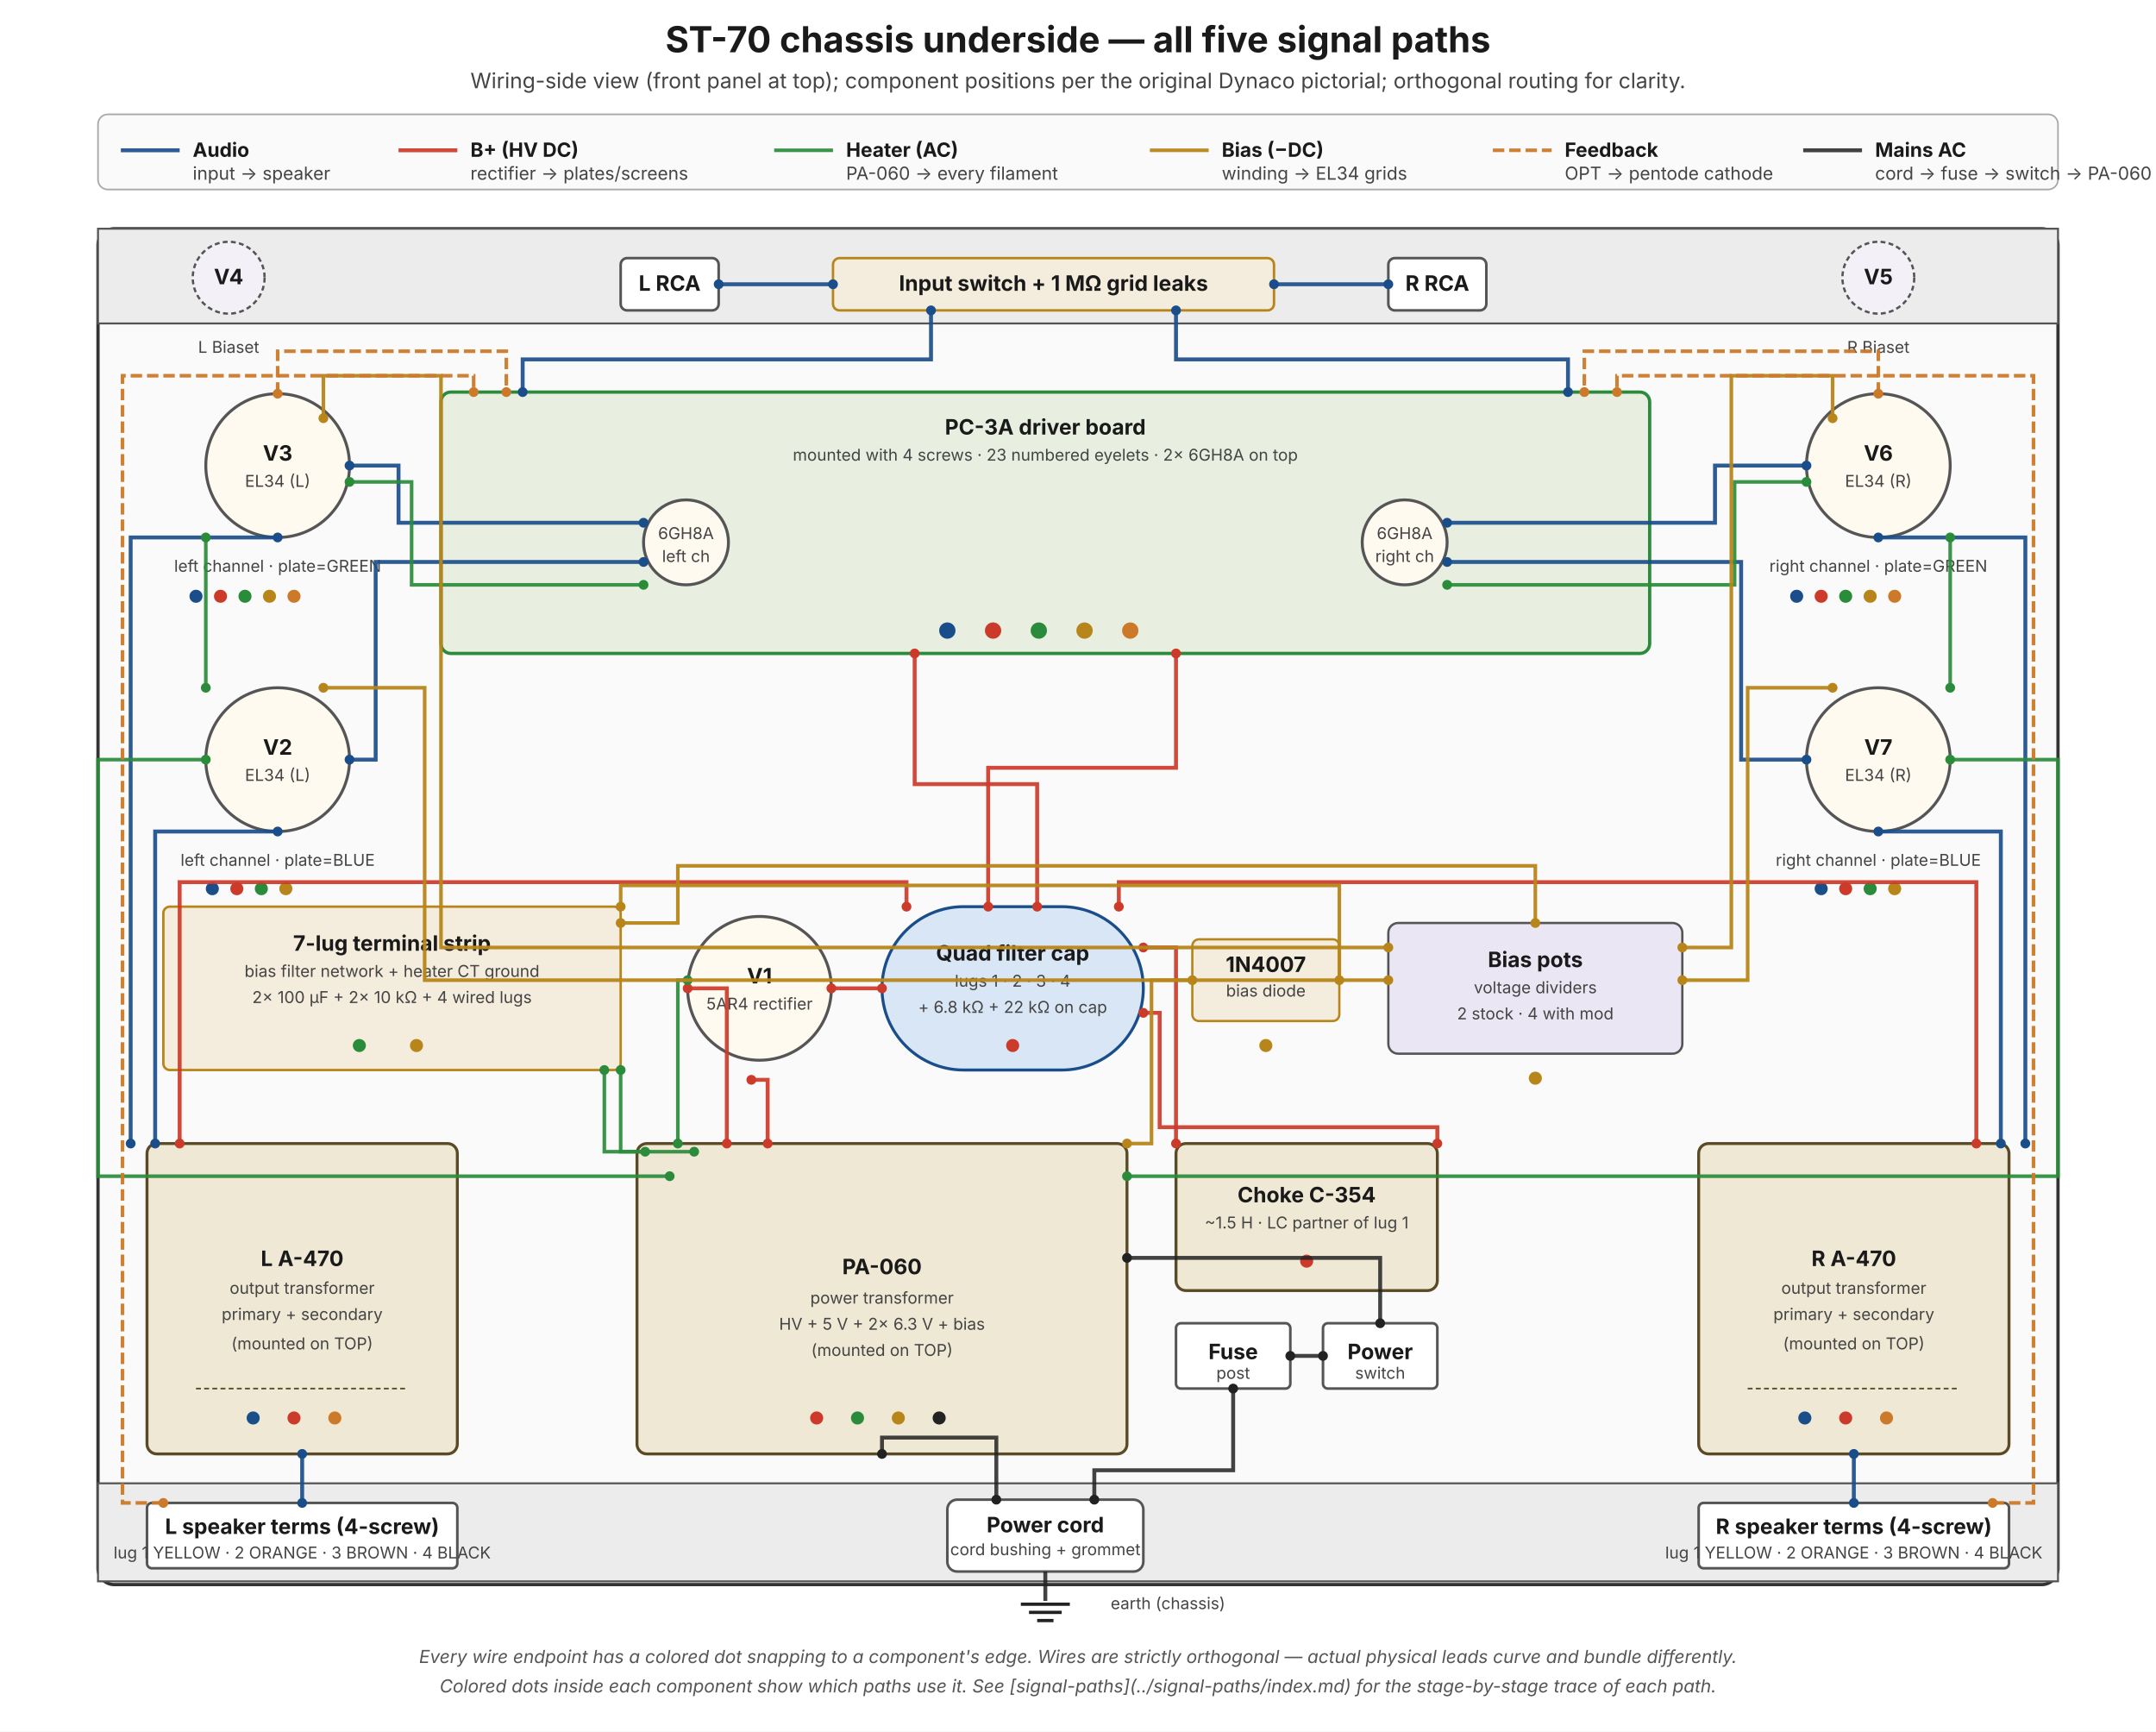
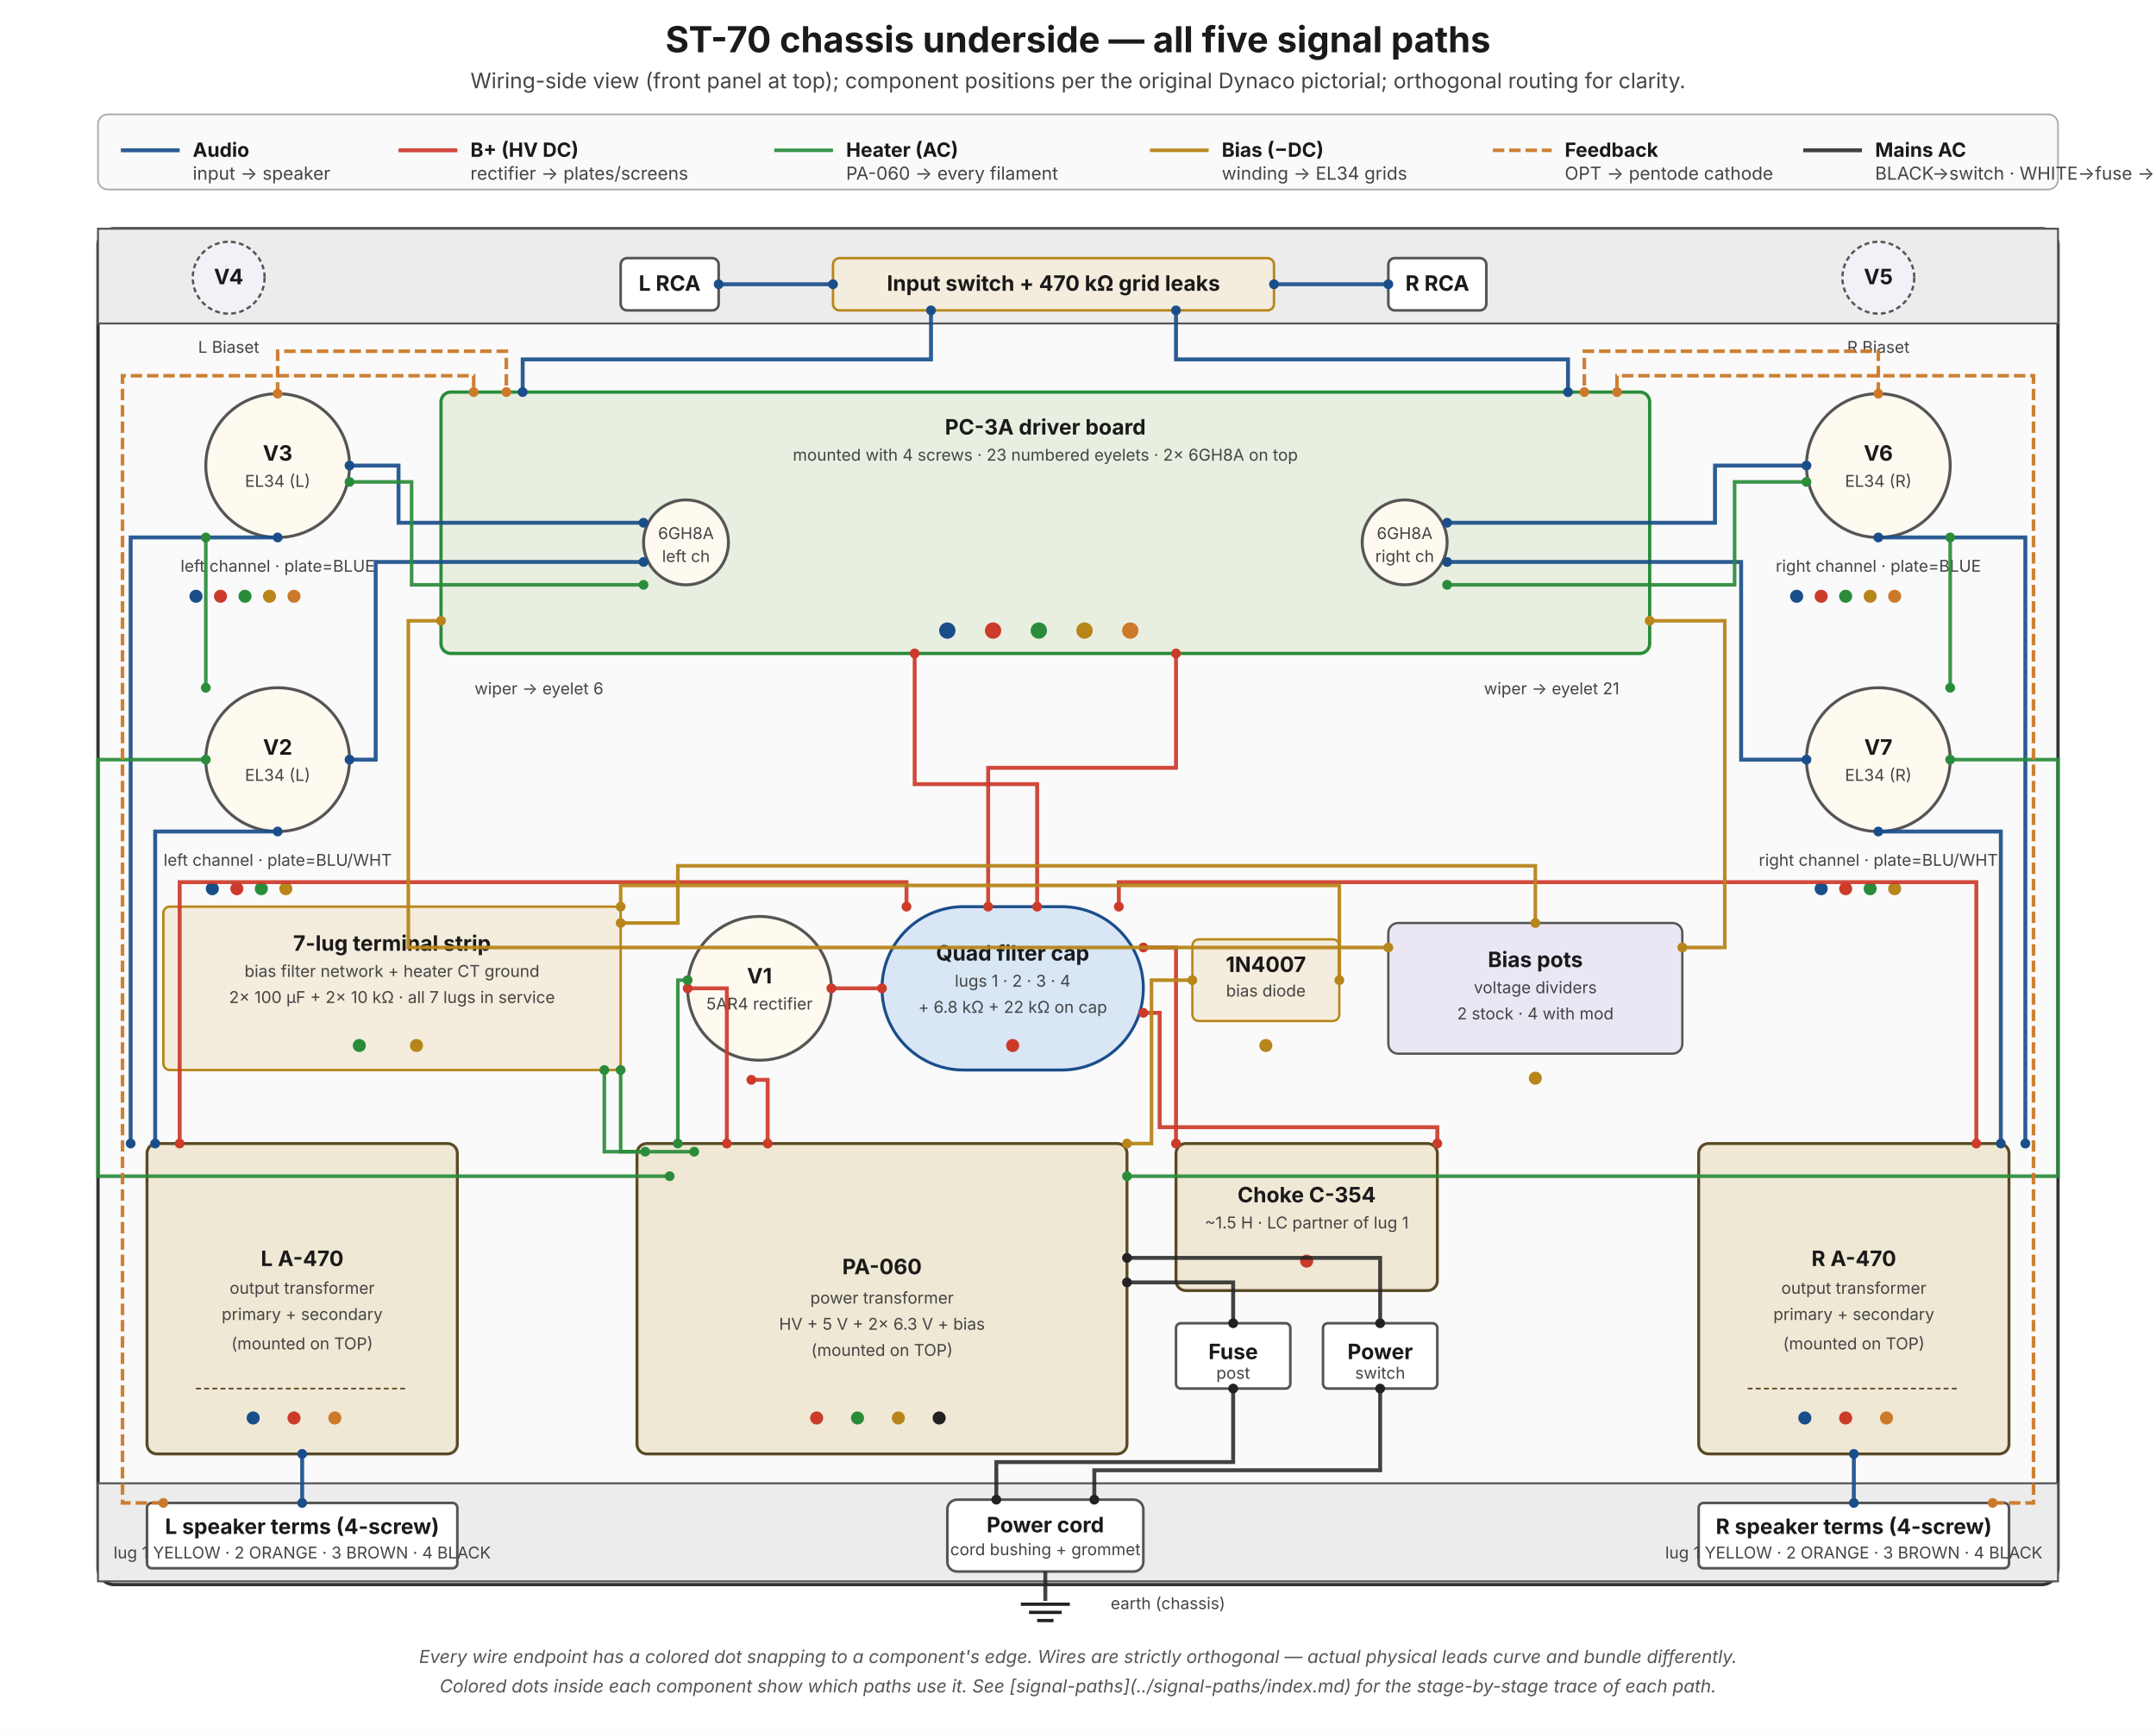
<svg xmlns="http://www.w3.org/2000/svg" viewBox="0 0 1320 1060" role="img" aria-labelledby="chassis-title chassis-desc" font-family="Inter, system-ui, sans-serif">
  <style>
    .lead-group { cursor: help; }
    .lead-group:hover .stage-box { stroke-width: 2.8; }
    .lead-group:hover .tube { stroke-width: 2.8; }

    .header  { font-size: 22px; font-weight: 700; fill: #1a1a1a; }
    .subhead { font-size: 13px; fill: #444; }
    .footer  { font-size: 11px; font-style: italic; fill: #555; }

    .legend-label { font-size: 12px; font-weight: 700; fill: #1a1a1a; }
    .legend-sub   { font-size: 11px; fill: #444; }
    .comp-name    { font-size: 13px; font-weight: 700; fill: #1a1a1a; }
    .comp-sub     { font-size: 10px; fill: #444; }
    .panel-label  { font-size: 11px; font-weight: 700; fill: #666; letter-spacing: 0.05em; }
    .pin-label    { font-size: 9px; fill: #666; }

    .chassis-bg   { fill: #fafafa; stroke: #333; stroke-width: 2; }
    .panel-bg     { fill: #ececec; stroke: #555; stroke-width: 1.2; }
    .component    { fill: #ffffff; stroke: #555; stroke-width: 1.6; }
    .tube         { fill: #fffaf0; stroke: #555; stroke-width: 1.8; }
    .biaset       { fill: #f4f0f8; stroke: #555; stroke-width: 1.4; stroke-dasharray: 3,2; }
    .xfmr         { fill: #efe8d4; stroke: #5a4a25; stroke-width: 1.8; }
    .opt          { fill: #efe8d4; stroke: #5a4a25; stroke-width: 1.8; }
    .pcb          { fill: #e8efe0; stroke: #2a8c3a; stroke-width: 2; }
    .cap-can      { fill: #d8e6f6; stroke: #1a4e8a; stroke-width: 1.8; }
    .strip        { fill: #f4ecdc; stroke: #b8851a; stroke-width: 1.5; }
    .pot          { fill: #ebe6f4; stroke: #555; stroke-width: 1.4; }
    .small-strip  { fill: #f4ecdc; stroke: #b8851a; stroke-width: 1.4; }

    /* Path strokes — orthogonal, color-coded */
    .audio-wire   { stroke: #1a4e8a; stroke-width: 2.4; fill: none; stroke-linejoin: miter; opacity: 0.92; }
    .bplus-wire   { stroke: #cc3a2a; stroke-width: 2.4; fill: none; stroke-linejoin: miter; opacity: 0.92; }
    .heater-wire  { stroke: #2a8c3a; stroke-width: 2.2; fill: none; stroke-linejoin: miter; opacity: 0.92; }
    .bias-wire    { stroke: #b8851a; stroke-width: 2.2; fill: none; stroke-linejoin: miter; opacity: 0.95; }
    .fb-wire      { stroke: #cc7a2a; stroke-width: 2.2; fill: none; stroke-linejoin: miter; stroke-dasharray: 7,3; opacity: 0.95; }
    .mains-wire   { stroke: #222; stroke-width: 2.4; fill: none; stroke-linejoin: miter; opacity: 0.85; }

    /* Wire terminator dots — placed at start/end of each wire so the connection point is obvious */
    .term-audio  { fill: #1a4e8a; }
    .term-bplus  { fill: #cc3a2a; }
    .term-heater { fill: #2a8c3a; }
    .term-bias   { fill: #b8851a; }
    .term-fb     { fill: #cc7a2a; }
    .term-mains  { fill: #222; }

    .audio-fill   { fill: #1a4e8a; }
    .bplus-fill   { fill: #cc3a2a; }
    .heater-fill  { fill: #2a8c3a; }
    .bias-fill    { fill: #b8851a; }
    .fb-fill      { fill: #cc7a2a; }
  </style>
  <rect width="1320" height="1060" fill="#ffffff" />
  <text class="header" x="660" y="32" text-anchor="middle">ST-70 chassis underside — all five signal paths</text>
  <text class="subhead" x="660" y="54" text-anchor="middle">Wiring-side view (front panel at top); component positions per the original Dynaco pictorial; orthogonal routing for clarity.</text>
  <g transform="translate(60, 70)">
    <rect x="0" y="0" width="1200" height="46" rx="6" fill="#fafafa" stroke="#aaa" stroke-width="1" />
    <line x1="14" y1="22" x2="50" y2="22" class="audio-wire" />
    <text class="legend-label" x="58" y="26" fill="#1a4e8a">Audio</text>
    <text class="legend-sub" x="58" y="40">input → speaker</text>
    <line x1="184" y1="22" x2="220" y2="22" class="bplus-wire" />
    <text class="legend-label" x="228" y="26" fill="#cc3a2a">B+ (HV DC)</text>
    <text class="legend-sub" x="228" y="40">rectifier → plates/screens</text>
    <line x1="414" y1="22" x2="450" y2="22" class="heater-wire" />
    <text class="legend-label" x="458" y="26" fill="#2a8c3a">Heater (AC)</text>
    <text class="legend-sub" x="458" y="40">PA-060 → every filament</text>
    <line x1="644" y1="22" x2="680" y2="22" class="bias-wire" />
    <text class="legend-label" x="688" y="26" fill="#b8851a">Bias (−DC)</text>
    <text class="legend-sub" x="688" y="40">winding → EL34 grids</text>
    <line x1="854" y1="22" x2="890" y2="22" class="fb-wire" />
    <text class="legend-label" x="898" y="26" fill="#cc7a2a">Feedback</text>
    <text class="legend-sub" x="898" y="40">OPT → pentode cathode</text>
    <line x1="1044" y1="22" x2="1080" y2="22" class="mains-wire" />
    <text class="legend-label" x="1088" y="26" fill="#222">Mains AC</text>
-     <text class="legend-sub" x="1088" y="40">cord → fuse → switch → PA-060</text>
+     <text class="legend-sub" x="1088" y="40">BLACK→switch · WHITE→fuse → PA-060</text>
  </g>
  <rect class="chassis-bg" x="60" y="140" width="1200" height="830" rx="10" />
  <rect class="panel-bg" x="60" y="140" width="1200" height="58" />
  <text class="panel-label" x="660" y="174" text-anchor="middle">FRONT PANEL</text>
  <g class="lead-group" data-tooltip="V4 — LEFT BIASET SOCKET.  Octal socket on the front panel; no tube. Meter-probe point for the left channel bias. V3 cathode-sense voltage arrives here via step 33. Target reading: 1.56 V.">
    <circle class="stage-box biaset" cx="140" cy="170" r="22" />
    <text class="comp-name" x="140" y="174" text-anchor="middle">V4</text>
  </g>
  <text class="comp-sub" x="140" y="216" text-anchor="middle">L Biaset</text>
  <g class="lead-group" data-tooltip="LEFT RCA INPUT JACK — audio signal input for the left channel. Center pin = signal; shell = ground.">
    <rect class="stage-box component" x="380" y="158" width="60" height="32" rx="4" />
    <text class="comp-name" x="410" y="178" text-anchor="middle">L RCA</text>
  </g>
-   <g class="lead-group" data-tooltip="INPUT AREA — multi-position level switch + 1 MΩ grid leak resistors (one per channel) on a small terminal strip.  The switch selects between line and other input modes; the grid leak gives each input a high-impedance DC reference to ground.">
+   <g class="lead-group" data-tooltip="INPUT AREA — multi-position level switch + 470 kΩ grid leak resistors (one per channel) on a small terminal strip.  The switch selects between line and other input modes; the grid leak gives each input a high-impedance DC reference to ground.">
    <rect class="stage-box strip" x="510" y="158" width="270" height="32" rx="4" />
-     <text class="comp-name" x="645" y="178" text-anchor="middle">Input switch + 1 MΩ grid leaks</text>
+     <text class="comp-name" x="645" y="178" text-anchor="middle">Input switch + 470 kΩ grid leaks</text>
  </g>
  <g class="lead-group" data-tooltip="RIGHT RCA INPUT JACK — audio signal input for the right channel.">
    <rect class="stage-box component" x="850" y="158" width="60" height="32" rx="4" />
    <text class="comp-name" x="880" y="178" text-anchor="middle">R RCA</text>
  </g>
  <g class="lead-group" data-tooltip="V5 — RIGHT BIASET SOCKET. Same as V4 but for the right channel. V6 cathode-sense arrives here via step 36.">
    <circle class="stage-box biaset" cx="1150" cy="170" r="22" />
    <text class="comp-name" x="1150" y="174" text-anchor="middle">V5</text>
  </g>
  <text class="comp-sub" x="1150" y="216" text-anchor="middle">R Biaset</text>
-   <g class="lead-group" data-tooltip="V3 — LEFT EL34 (upper).  • Pin 3: plate → A-470 GREEN lead • Pin 4: screen → A-470 GRN/WHT (UL tap, sampled for HF feedback) • Pin 5: grid (from PC-3A eyelet 2) • Pin 8: cathode → 15.6 Ω sense resistor → V4 Biaset • Pins 2, 7: heater (daisied with V2)  Paths through V3: Audio, B+, Heater, Bias, Feedback (UL tap)">
+   <g class="lead-group" data-tooltip="V3 — LEFT EL34 (upper).  • Pin 3: plate → A-470 BLUE lead • Pin 4: screen → A-470 GREEN (UL tap, sampled for HF feedback) • Pin 5: grid (from PC-3A eyelet 2) • Pin 8: cathode → 15.6 Ω sense resistor → V4 Biaset • Pins 2, 7: heater (daisied with V2)  Paths through V3: Audio, B+, Heater, Bias, Feedback (UL tap)">
    <circle class="stage-box tube" cx="170" cy="285" r="44" />
    <text class="comp-name" x="170" y="282" text-anchor="middle">V3</text>
    <text class="comp-sub" x="170" y="298" text-anchor="middle">EL34 (L)</text>
  </g>
-   <text class="comp-sub" x="170" y="350" text-anchor="middle">left channel · plate=GREEN</text>
+   <text class="comp-sub" x="170" y="350" text-anchor="middle">left channel · plate=BLUE</text>
  <g>
    <circle class="audio-fill" cx="120" cy="365" r="4" />
    <circle class="bplus-fill" cx="135" cy="365" r="4" />
    <circle class="heater-fill" cx="150" cy="365" r="4" />
    <circle class="bias-fill" cx="165" cy="365" r="4" />
    <circle class="fb-fill" cx="180" cy="365" r="4" />
  </g>
-   <g class="lead-group" data-tooltip="V2 — LEFT EL34 (lower).  • Pin 3: plate → A-470 BLUE lead • Pin 4: screen → A-470 BLU/WHT (UL tap) • Pin 5: grid (from PC-3A eyelet 1) • Pin 8: cathode (daisied with V3, then to V4 Biaset) • Pins 2, 7: heater (green pair from PA-060)  Paths through V2: Audio, B+, Heater, Bias">
+   <g class="lead-group" data-tooltip="V2 — LEFT EL34 (lower).  • Pin 3: plate → A-470 BLU/WHT lead • Pin 4: screen → A-470 GRN/WHT (UL tap) • Pin 5: grid (from PC-3A eyelet 1) • Pin 8: cathode (daisied with V3, then to V4 Biaset) • Pins 2, 7: heater (green pair from PA-060)  Paths through V2: Audio, B+, Heater, Bias">
    <circle class="stage-box tube" cx="170" cy="465" r="44" />
    <text class="comp-name" x="170" y="462" text-anchor="middle">V2</text>
    <text class="comp-sub" x="170" y="478" text-anchor="middle">EL34 (L)</text>
  </g>
-   <text class="comp-sub" x="170" y="530" text-anchor="middle">left channel · plate=BLUE</text>
+   <text class="comp-sub" x="170" y="530" text-anchor="middle">left channel · plate=BLU/WHT</text>
  <g>
    <circle class="audio-fill" cx="130" cy="544" r="4" />
    <circle class="bplus-fill" cx="145" cy="544" r="4" />
    <circle class="heater-fill" cx="160" cy="544" r="4" />
    <circle class="bias-fill" cx="175" cy="544" r="4" />
  </g>
-   <g class="lead-group" data-tooltip="V6 — RIGHT EL34 (upper).  • Pin 3: plate → A-470 GREEN lead • Pin 4: screen → A-470 GRN/WHT (UL tap, sampled for HF feedback) • Pin 5: grid (from PC-3A eyelet 23) • Pin 8: cathode → V5 Biaset (via step 36) • Pins 2, 7: heater (daisied with V7)  Paths: Audio, B+, Heater, Bias, Feedback (UL tap)">
+   <g class="lead-group" data-tooltip="V6 — RIGHT EL34 (upper).  • Pin 3: plate → A-470 BLUE lead • Pin 4: screen → A-470 GREEN (UL tap, sampled for HF feedback) • Pin 5: grid (from PC-3A eyelet 23) • Pin 8: cathode → V5 Biaset (via step 36) • Pins 2, 7: heater (daisied with V7)  Paths: Audio, B+, Heater, Bias, Feedback (UL tap)">
    <circle class="stage-box tube" cx="1150" cy="285" r="44" />
    <text class="comp-name" x="1150" y="282" text-anchor="middle">V6</text>
    <text class="comp-sub" x="1150" y="298" text-anchor="middle">EL34 (R)</text>
  </g>
-   <text class="comp-sub" x="1150" y="350" text-anchor="middle">right channel · plate=GREEN</text>
+   <text class="comp-sub" x="1150" y="350" text-anchor="middle">right channel · plate=BLUE</text>
  <g>
    <circle class="audio-fill" cx="1100" cy="365" r="4" />
    <circle class="bplus-fill" cx="1115" cy="365" r="4" />
    <circle class="heater-fill" cx="1130" cy="365" r="4" />
    <circle class="bias-fill" cx="1145" cy="365" r="4" />
    <circle class="fb-fill" cx="1160" cy="365" r="4" />
  </g>
-   <g class="lead-group" data-tooltip="V7 — RIGHT EL34 (lower).  • Pin 3: plate → A-470 BLUE lead • Pin 5: grid (from PC-3A eyelet 22) • Pins 2, 7: heater (brown pair from PA-060)  Paths: Audio, B+, Heater, Bias">
+   <g class="lead-group" data-tooltip="V7 — RIGHT EL34 (lower).  • Pin 3: plate → A-470 BLU/WHT lead • Pin 4: screen → A-470 GRN/WHT (UL tap) • Pin 5: grid (from PC-3A eyelet 22) • Pins 2, 7: heater (brown pair from PA-060)  Paths: Audio, B+, Heater, Bias">
    <circle class="stage-box tube" cx="1150" cy="465" r="44" />
    <text class="comp-name" x="1150" y="462" text-anchor="middle">V7</text>
    <text class="comp-sub" x="1150" y="478" text-anchor="middle">EL34 (R)</text>
  </g>
-   <text class="comp-sub" x="1150" y="530" text-anchor="middle">right channel · plate=BLUE</text>
+   <text class="comp-sub" x="1150" y="530" text-anchor="middle">right channel · plate=BLU/WHT</text>
  <g>
    <circle class="audio-fill" cx="1115" cy="544" r="4" />
    <circle class="bplus-fill" cx="1130" cy="544" r="4" />
    <circle class="heater-fill" cx="1145" cy="544" r="4" />
    <circle class="bias-fill" cx="1160" cy="544" r="4" />
  </g>
  <g class="lead-group" data-tooltip="PC-3A DRIVER BOARD — the only printed circuit in the amp.  Mounted with 4 screws to the chassis underside. Components face UP (so the 6GH8A driver tubes stand upward like the other tubes); solder pads and 23 numbered eyelets face DOWN toward the wiring side.  Per channel: pentode (gain ~50×) → coupling cap → triode (cathodyne phase splitter) → 2 outputs (180° apart) to the EL34 grids.  The PENTODE CATHODE on each channel is the FEEDBACK SUMMING NODE — both feedback wires (main loop from 16 Ω, HF comp from UL tap) terminate there.  Paths: Audio, B+ (in), Heater (in), Bias (out to pots), Feedback (returns)">
    <rect class="stage-box pcb" x="270" y="240" width="740" height="160" rx="6" />
    <text class="comp-name" x="640" y="266" text-anchor="middle">PC-3A driver board</text>
    <text class="comp-sub" x="640" y="282" text-anchor="middle">mounted with 4 screws · 23 numbered eyelets · 2× 6GH8A on top</text>
    <circle class="tube" cx="420" cy="332" r="26" />
    <text class="comp-sub" x="420" y="330" text-anchor="middle">6GH8A</text>
    <text class="comp-sub" x="420" y="344" text-anchor="middle">left ch</text>
    <circle class="tube" cx="860" cy="332" r="26" />
    <text class="comp-sub" x="860" y="330" text-anchor="middle">6GH8A</text>
    <text class="comp-sub" x="860" y="344" text-anchor="middle">right ch</text>
    <circle class="audio-fill" cx="580" cy="386" r="5" />
    <circle class="bplus-fill" cx="608" cy="386" r="5" />
    <circle class="heater-fill" cx="636" cy="386" r="5" />
    <circle class="bias-fill" cx="664" cy="386" r="5" />
    <circle class="fb-fill" cx="692" cy="386" r="5" />
  </g>
-   <g class="lead-group" data-tooltip="SEVEN-LUG TERMINAL STRIP — bias filter network + heater CT ground.  • Lug 4: first bias filter node (~−70 V) — 1N4007 anode lands here + 100 µF cap • Lug 3: second bias filter node (~−60 V) — clean bias rail to pots + 100 µF cap • Lug 2: divider return (10 kΩ to ground) • Lug 1 / lug 6: ground (heater CTs ground here too)  Paths: Heater (CT ground), Bias.">
+   <g class="lead-group" data-tooltip="SEVEN-LUG TERMINAL STRIP — bias filter network + heater CT ground.  • Lug 4: raw bias node (−65 V) — 1N4007 anode lands here + 100 µF cap • Lug 3: filtered bias rail to pots + 100 µF cap • Lug 2: divider return (10 kΩ to ground) • Lug 1: ground (jumpered to lug 6) • Lugs 5, 7: heater CTs — referenced to ground through 0.02 µF caps to lug 6 • Lug 6: ground tie  Paths: Heater (CT reference), Bias.">
    <rect class="stage-box strip" x="100" y="555" width="280" height="100" rx="4" />
    <text class="comp-name" x="240" y="582" text-anchor="middle">7-lug terminal strip</text>
    <text class="comp-sub" x="240" y="598" text-anchor="middle">bias filter network + heater CT ground</text>
-     <text class="comp-sub" x="240" y="614" text-anchor="middle">2× 100 µF + 2× 10 kΩ + 4 wired lugs</text>
+     <text class="comp-sub" x="240" y="614" text-anchor="middle">2× 100 µF + 2× 10 kΩ · all 7 lugs in service</text>
    <circle class="heater-fill" cx="220" cy="640" r="4" />
    <circle class="bias-fill" cx="255" cy="640" r="4" />
  </g>
  <g class="lead-group" data-tooltip="V1 — 5AR4 RECTIFIER TUBE.  • Pins 4, 6: plates (red HV leads from PA-060) • Pin 8: cathode + heater. DC output to filter cap lug 2. • Pins 2, 8: heater (5 V from PA-060 white pair)  Paths: B+ (source), Heater.">
    <circle class="stage-box tube" cx="465" cy="605" r="44" />
    <text class="comp-name" x="465" y="602" text-anchor="middle">V1</text>
    <text class="comp-sub" x="465" y="618" text-anchor="middle">5AR4 rectifier</text>
  </g>
  <g class="lead-group" data-tooltip="QUAD FILTER CAP — four sections (lugs 1, 2, 3, 4) sharing a common ground.  • Lug 2: ~435 V (raw rectified, input to choke) • Lug 1: ~415 V (after choke — main B+, to OPT primary CTs) • Lug 4: ~375 V (after 6.8 kΩ — pentode screens + triode plates) • Lug 3: ~305 V (after 22 kΩ — pentode plate load)  Both dropping resistors (6.8 kΩ, 22 kΩ) live on this cap chassis.  Paths: B+ (entire cascade).">
    <rect class="stage-box cap-can" x="540" y="555" width="160" height="100" rx="50" />
    <text class="comp-name" x="620" y="588" text-anchor="middle">Quad filter cap</text>
    <text class="comp-sub" x="620" y="604" text-anchor="middle">lugs 1 · 2 · 3 · 4</text>
    <text class="comp-sub" x="620" y="620" text-anchor="middle">+ 6.8 kΩ + 22 kΩ on cap</text>
    <circle class="bplus-fill" cx="620" cy="640" r="4" />
  </g>
  <g class="lead-group" data-tooltip="1N4007 BIAS DIODE — half-wave rectifier on a small 2-lug terminal strip.  Cathode (banded end) faces the PA-060 bias winding; anode goes to 7-lug strip lug 4. The reverse orientation is what produces NEGATIVE DC at the bias rail.  Paths: Bias.">
    <rect class="stage-box small-strip" x="730" y="575" width="90" height="50" rx="4" />
    <text class="comp-name" x="775" y="595" text-anchor="middle">1N4007</text>
    <text class="comp-sub" x="775" y="610" text-anchor="middle">bias diode</text>
    <circle class="bias-fill" cx="775" cy="640" r="4" />
  </g>
-   <g class="lead-group" data-tooltip="BIAS POTS — adjustable voltage dividers between the bias rail and the divider return.  Each pot's wiper drives one EL34 grid via the 1 kΩ grid stopper at the socket. Stock ST-70: 2 pots (one per channel). Individual-bias-pots mod: 4 pots (one per tube).  Paths: Bias.">
+   <g class="lead-group" data-tooltip="BIAS POTS — adjustable voltage dividers between the bias rail and the divider return.  Each pot's wiper feeds the PC-3A board (left pot → eyelet 6, right pot → eyelet 21). The bias rides the board and reaches the EL34 grids via eyelets 1/2/22/23 → pin 6 tie point → 1 kΩ grid stopper → pin 5. Stock ST-70: 2 pots (one per channel). Individual-bias-pots mod: 4 pots (one per tube).  Paths: Bias.">
    <rect class="stage-box pot" x="850" y="565" width="180" height="80" rx="6" />
    <text class="comp-name" x="940" y="592" text-anchor="middle">Bias pots</text>
    <text class="comp-sub" x="940" y="608" text-anchor="middle">voltage dividers</text>
    <text class="comp-sub" x="940" y="624" text-anchor="middle">2 stock · 4 with mod</text>
    <circle class="bias-fill" cx="940" cy="660" r="4" />
  </g>
-   <g class="lead-group" data-tooltip="A-470 LEFT OUTPUT TRANSFORMER.  PRIMARY (5 leads, exits TOP toward V2/V3): • BLUE → V2 pin 3 (plate) • GREEN → V3 pin 3 (plate) • RED → primary center tap → filter cap lug 1 (B+) • BLU/WHT → V2 pin 4 (UL screen tap) • GRN/WHT → V3 pin 4 (UL screen tap + feedback sample)  SECONDARY (4 leads, exits BOTTOM toward speaker strip): • BLACK (common), BROWN (4 Ω), ORANGE (8 Ω), YELLOW (16 Ω + feedback sample)  Mounted on TOP of the chassis; body extends UP. From the wiring side you see its mounting bolts and the leads coming through grommets.  Paths: Audio, B+, Feedback.">
+   <g class="lead-group" data-tooltip="A-470 LEFT OUTPUT TRANSFORMER.  PRIMARY (5 leads, exits TOP toward V2/V3): • BLUE → V3 pin 3 (plate) • BLU/WHT → V2 pin 3 (plate) • RED → primary center tap → filter cap lug 1 (B+) • GREEN → V3 pin 4 (UL screen tap + HF feedback sample) • GRN/WHT → V2 pin 4 (UL screen tap)  SECONDARY (4 leads, exits BOTTOM toward speaker strip): • BLACK (common), BROWN (4 Ω), ORANGE (8 Ω), YELLOW (16 Ω + feedback sample)  Mounted on TOP of the chassis; body extends UP. From the wiring side you see its mounting bolts and the leads coming through grommets.  Paths: Audio, B+, Feedback.">
    <rect class="stage-box opt" x="90" y="700" width="190" height="190" rx="6" />
    <text class="comp-name" x="185" y="775" text-anchor="middle">L A-470</text>
    <text class="comp-sub" x="185" y="792" text-anchor="middle">output transformer</text>
    <text class="comp-sub" x="185" y="808" text-anchor="middle">primary + secondary</text>
    <text class="comp-sub" x="185" y="826" text-anchor="middle">(mounted on TOP)</text>
    <line x1="120" y1="850" x2="250" y2="850" stroke="#5a4a25" stroke-width="1" stroke-dasharray="3,2" />
    <circle class="audio-fill" cx="155" cy="868" r="4" />
    <circle class="bplus-fill" cx="180" cy="868" r="4" />
    <circle class="fb-fill" cx="205" cy="868" r="4" />
  </g>
-   <g class="lead-group" data-tooltip="PA-060 POWER TRANSFORMER — single source for every voltage in the amp.  SECONDARIES: • HV (red leads + red/yellow CT): ~720 Vpp AC → 5AR4 plates • 5 V (white pair): 5AR4 heater (V1 pins 2, 8) • 6.3 V × 2 (green + green/yellow CT for L channel; brown + brown/yellow CT for R channel) • Bias (red-black pair): ~70 Vpp → 1N4007  PRIMARY: BLACK and WHITE leads to the mains side (cord → fuse → switch).  Mounted on TOP of the chassis; the largest single component.  Paths: B+ (source), Heater (source), Bias (source), Mains.">
+   <g class="lead-group" data-tooltip="PA-060 POWER TRANSFORMER — single source for every voltage in the amp.  SECONDARIES: • HV (red leads + red/yellow CT): 720 V RMS end-to-end (360-0-360) → 5AR4 plates • 5 V (white pair): 5AR4 heater (V1 pins 2, 8) • 6.3 V × 2 (green + green/yellow CT for L channel; brown + brown/yellow CT for R channel) • Bias: single RED/BLK tap on the HV winding, ~50 V AC → 1N4007 (return via HV center tap)  PRIMARY: BLACK and WHITE leads to the mains side (cord BLACK → switch; cord WHITE → fuse).  Mounted on TOP of the chassis; the largest single component.  Paths: B+ (source), Heater (source), Bias (source), Mains.">
    <rect class="stage-box xfmr" x="390" y="700" width="300" height="190" rx="6" />
    <text class="comp-name" x="540" y="780" text-anchor="middle">PA-060</text>
    <text class="comp-sub" x="540" y="798" text-anchor="middle">power transformer</text>
    <text class="comp-sub" x="540" y="814" text-anchor="middle">HV + 5 V + 2× 6.3 V + bias</text>
    <text class="comp-sub" x="540" y="830" text-anchor="middle">(mounted on TOP)</text>
    <circle class="bplus-fill" cx="500" cy="868" r="4" />
    <circle class="heater-fill" cx="525" cy="868" r="4" />
    <circle class="bias-fill" cx="550" cy="868" r="4" />
    <circle class="term-mains" cx="575" cy="868" r="4" />
  </g>
  <g class="lead-group" data-tooltip="CHOKE C-354 — ~1.5 H inductor.  Wired between filter cap lugs 2 and 1. With the cap on lug 1, forms the LC low-pass filter that removes essentially all of the 120 Hz ripple from the rectified DC.  Mounted on TOP of the chassis; smaller than the PA-060.  Paths: B+.">
    <rect class="stage-box xfmr" x="720" y="700" width="160" height="90" rx="6" />
    <text class="comp-name" x="800" y="736" text-anchor="middle">Choke C-354</text>
    <text class="comp-sub" x="800" y="752" text-anchor="middle">~1.5 H · LC partner of lug 1</text>
    <circle class="bplus-fill" cx="800" cy="772" r="4" />
  </g>
-   <g class="lead-group" data-tooltip="PRIMARY FUSE — in series with the PA-060 primary BLACK lead.  Mounted as a chassis-through fuse post on the rear panel. Protects against catastrophic shorts on the primary side.  Paths: Mains.">
+   <g class="lead-group" data-tooltip="PRIMARY FUSE — in series with the neutral (WHITE) cord lead and the PA-060 primary.  Mounted as a chassis-through fuse post on the rear panel. Protects against catastrophic shorts on the primary side.  Paths: Mains.">
    <rect class="stage-box component" x="720" y="810" width="70" height="40" rx="3" />
    <text class="comp-name" x="755" y="832" text-anchor="middle">Fuse</text>
    <text class="comp-sub" x="755" y="844" text-anchor="middle">post</text>
  </g>
  <g class="lead-group" data-tooltip="POWER SWITCH — interrupts the PA-060 primary path.  The anti-click cap modification goes across these contacts.  Paths: Mains.">
    <rect class="stage-box component" x="810" y="810" width="70" height="40" rx="3" />
    <text class="comp-name" x="845" y="832" text-anchor="middle">Power</text>
    <text class="comp-sub" x="845" y="844" text-anchor="middle">switch</text>
  </g>
-   <g class="lead-group" data-tooltip="A-470 RIGHT OUTPUT TRANSFORMER — mirror of the left.  Same color and connection scheme: BLUE → V7, GREEN → V6, RED CT → B+, BLU/WHT and GRN/WHT → V7/V6 screens (UL); secondary BLACK/BROWN/ORANGE/YELLOW → right speaker strip; YELLOW also sources the right channel's main feedback loop.  Paths: Audio, B+, Feedback.">
+   <g class="lead-group" data-tooltip="A-470 RIGHT OUTPUT TRANSFORMER — mirror of the left.  Same color and connection scheme: BLUE → V6 plate, BLU/WHT → V7 plate, RED CT → B+, GREEN and GRN/WHT → V6/V7 screens (UL); secondary BLACK/BROWN/ORANGE/YELLOW → right speaker strip; YELLOW also sources the right channel's main feedback loop.  Paths: Audio, B+, Feedback.">
    <rect class="stage-box opt" x="1040" y="700" width="190" height="190" rx="6" />
    <text class="comp-name" x="1135" y="775" text-anchor="middle">R A-470</text>
    <text class="comp-sub" x="1135" y="792" text-anchor="middle">output transformer</text>
    <text class="comp-sub" x="1135" y="808" text-anchor="middle">primary + secondary</text>
    <text class="comp-sub" x="1135" y="826" text-anchor="middle">(mounted on TOP)</text>
    <line x1="1070" y1="850" x2="1200" y2="850" stroke="#5a4a25" stroke-width="1" stroke-dasharray="3,2" />
    <circle class="audio-fill" cx="1105" cy="868" r="4" />
    <circle class="bplus-fill" cx="1130" cy="868" r="4" />
    <circle class="fb-fill" cx="1155" cy="868" r="4" />
  </g>
  <rect class="panel-bg" x="60" y="908" width="1200" height="60" />
  <text class="panel-label" x="660" y="941" text-anchor="middle">REAR PANEL</text>
  <g class="lead-group" data-tooltip="LEFT 4-SCREW SPEAKER TERMINAL STRIP — landing point for the L A-470 secondary leads.  • Lug 4: BLACK (common, speaker −) • Lug 3: BROWN (4 Ω) • Lug 2: ORANGE (8 Ω) • Lug 1: YELLOW (16 Ω + main feedback sample for left channel)  Speaker wires attach here in final assembly.  Paths: Audio (out), Feedback (sample at lug 1).">
    <rect class="stage-box component" x="90" y="920" width="190" height="40" rx="3" />
    <text class="comp-name" x="185" y="939" text-anchor="middle">L speaker terms (4-screw)</text>
    <text class="comp-sub" x="185" y="954" text-anchor="middle">lug 1 YELLOW · 2 ORANGE · 3 BROWN · 4 BLACK</text>
  </g>
-   <g class="lead-group" data-tooltip="POWER CORD + STRAIN-RELIEF GROMMET — 3-prong mains entry.  • BLACK (hot) → fuse → switch → PA-060 primary • WHITE (neutral) → PA-060 primary (direct) • GREEN (earth) → chassis ground (the 3-prong mod adds this)  Paths: Mains.">
+   <g class="lead-group" data-tooltip="POWER CORD + STRAIN-RELIEF GROMMET — 3-prong mains entry.  • BLACK (hot) → power switch → PA-060 primary • WHITE (neutral) → fuse → PA-060 primary • GREEN (earth) → chassis ground (stock wiring)  Paths: Mains.">
    <rect class="stage-box component" x="580" y="918" width="120" height="44" rx="6" />
    <text class="comp-name" x="640" y="938" text-anchor="middle">Power cord</text>
    <text class="comp-sub" x="640" y="952" text-anchor="middle">cord bushing + grommet</text>
  </g>
  <g class="lead-group" data-tooltip="RIGHT 4-SCREW SPEAKER TERMINAL STRIP — mirror of left.  Paths: Audio (out), Feedback (sample at lug 1).">
    <rect class="stage-box component" x="1040" y="920" width="190" height="40" rx="3" />
    <text class="comp-name" x="1135" y="939" text-anchor="middle">R speaker terms (4-screw)</text>
    <text class="comp-sub" x="1135" y="954" text-anchor="middle">lug 1 YELLOW · 2 ORANGE · 3 BROWN · 4 BLACK</text>
  </g>
  <path class="audio-wire" d="M 440 174 L 510 174" />
  <circle class="term-audio" cx="440" cy="174" r="3" />
  <circle class="term-audio" cx="510" cy="174" r="3" />
  <path class="audio-wire" d="M 850 174 L 780 174" />
  <circle class="term-audio" cx="850" cy="174" r="3" />
  <circle class="term-audio" cx="780" cy="174" r="3" />
  <path class="audio-wire" d="M 570 190 L 570 220 L 320 220 L 320 240" />
  <circle class="term-audio" cx="570" cy="190" r="3" />
  <circle class="term-audio" cx="320" cy="240" r="3" />
  <path class="audio-wire" d="M 720 190 L 720 220 L 960 220 L 960 240" />
  <circle class="term-audio" cx="720" cy="190" r="3" />
  <circle class="term-audio" cx="960" cy="240" r="3" />
  <path class="audio-wire" d="M 394 320 L 244 320 L 244 285 L 214 285" />
  <circle class="term-audio" cx="394" cy="320" r="3" />
  <circle class="term-audio" cx="214" cy="285" r="3" />
  <path class="audio-wire" d="M 394 344 L 230 344 L 230 465 L 214 465" />
  <circle class="term-audio" cx="394" cy="344" r="3" />
  <circle class="term-audio" cx="214" cy="465" r="3" />
  <path class="audio-wire" d="M 886 320 L 1050 320 L 1050 285 L 1106 285" />
  <circle class="term-audio" cx="886" cy="320" r="3" />
  <circle class="term-audio" cx="1106" cy="285" r="3" />
  <path class="audio-wire" d="M 886 344 L 1066 344 L 1066 465 L 1106 465" />
  <circle class="term-audio" cx="886" cy="344" r="3" />
  <circle class="term-audio" cx="1106" cy="465" r="3" />
  <path class="audio-wire" d="M 170 329 L 80 329 L 80 700" />
  <circle class="term-audio" cx="170" cy="329" r="3" />
  <circle class="term-audio" cx="80" cy="700" r="3" />
  <path class="audio-wire" d="M 170 509 L 95 509 L 95 700" />
  <circle class="term-audio" cx="170" cy="509" r="3" />
  <circle class="term-audio" cx="95" cy="700" r="3" />
  <path class="audio-wire" d="M 1150 329 L 1240 329 L 1240 700" />
  <circle class="term-audio" cx="1150" cy="329" r="3" />
  <circle class="term-audio" cx="1240" cy="700" r="3" />
  <path class="audio-wire" d="M 1150 509 L 1225 509 L 1225 700" />
  <circle class="term-audio" cx="1150" cy="509" r="3" />
  <circle class="term-audio" cx="1225" cy="700" r="3" />
  <path class="audio-wire" d="M 185 890 L 185 920" />
  <circle class="term-audio" cx="185" cy="890" r="3" />
  <circle class="term-audio" cx="185" cy="920" r="3" />
  <path class="audio-wire" d="M 1135 890 L 1135 920" />
  <circle class="term-audio" cx="1135" cy="890" r="3" />
  <circle class="term-audio" cx="1135" cy="920" r="3" />
  <path class="bplus-wire" d="M 445 700 L 445 605 L 421 605" />
  <circle class="term-bplus" cx="445" cy="700" r="3" />
  <circle class="term-bplus" cx="421" cy="605" r="3" />
  <path class="bplus-wire" d="M 470 700 L 470 661 L 460 661" />
  <circle class="term-bplus" cx="470" cy="700" r="3" />
  <circle class="term-bplus" cx="460" cy="661" r="3" />
  <path class="bplus-wire" d="M 509 605 L 540 605" />
  <circle class="term-bplus" cx="509" cy="605" r="3" />
  <circle class="term-bplus" cx="540" cy="605" r="3" />
  <path class="bplus-wire" d="M 700 580 L 720 580 L 720 700" />
  <circle class="term-bplus" cx="700" cy="580" r="3" />
  <circle class="term-bplus" cx="720" cy="700" r="3" />
  <path class="bplus-wire" d="M 700 620 L 710 620 L 710 690 L 880 690 L 880 700" />
  <circle class="term-bplus" cx="700" cy="620" r="3" />
  <circle class="term-bplus" cx="880" cy="700" r="3" />
  <path class="bplus-wire" d="M 555 555 L 555 540 L 110 540 L 110 700" />
  <circle class="term-bplus" cx="555" cy="555" r="3" />
  <circle class="term-bplus" cx="110" cy="700" r="3" />
  <path class="bplus-wire" d="M 685 555 L 685 540 L 1210 540 L 1210 700" />
  <circle class="term-bplus" cx="685" cy="555" r="3" />
  <circle class="term-bplus" cx="1210" cy="700" r="3" />
  <path class="bplus-wire" d="M 605 555 L 605 470 L 720 470 L 720 400" />
  <circle class="term-bplus" cx="605" cy="555" r="3" />
  <circle class="term-bplus" cx="720" cy="400" r="3" />
  <path class="bplus-wire" d="M 635 555 L 635 480 L 560 480 L 560 400" />
  <circle class="term-bplus" cx="635" cy="555" r="3" />
  <circle class="term-bplus" cx="560" cy="400" r="3" />
  <path class="heater-wire" d="M 415 700 L 415 600 L 421 600" />
  <circle class="term-heater" cx="415" cy="700" r="3" />
  <circle class="term-heater" cx="421" cy="600" r="3" />
  <path class="heater-wire" d="M 410 720 L 60 720 L 60 465 L 126 465" />
  <circle class="term-heater" cx="410" cy="720" r="3" />
  <circle class="term-heater" cx="126" cy="465" r="3" />
  <path class="heater-wire" d="M 126 421 L 126 329" />
  <circle class="term-heater" cx="126" cy="421" r="3" />
  <circle class="term-heater" cx="126" cy="329" r="3" />
  <path class="heater-wire" d="M 214 295 L 252 295 L 252 358 L 394 358" />
  <circle class="term-heater" cx="214" cy="295" r="3" />
  <circle class="term-heater" cx="394" cy="358" r="3" />
  <path class="heater-wire" d="M 690 720 L 1260 720 L 1260 465 L 1194 465" />
  <circle class="term-heater" cx="690" cy="720" r="3" />
  <circle class="term-heater" cx="1194" cy="465" r="3" />
  <path class="heater-wire" d="M 1194 421 L 1194 329" />
  <circle class="term-heater" cx="1194" cy="421" r="3" />
  <circle class="term-heater" cx="1194" cy="329" r="3" />
  <path class="heater-wire" d="M 1106 295 L 1062 295 L 1062 358 L 886 358" />
  <circle class="term-heater" cx="1106" cy="295" r="3" />
  <circle class="term-heater" cx="886" cy="358" r="3" />
  <path class="heater-wire" d="M 395 705 L 380 705 L 380 655" />
  <circle class="term-heater" cx="395" cy="705" r="3" />
  <circle class="term-heater" cx="380" cy="655" r="3" />
  <path class="heater-wire" d="M 425 705 L 370 705 L 370 655" />
  <circle class="term-heater" cx="425" cy="705" r="3" />
  <circle class="term-heater" cx="370" cy="655" r="3" />
  <path class="bias-wire" d="M 690 700 L 705 700 L 705 600 L 730 600" />
  <circle class="term-bias" cx="690" cy="700" r="3" />
  <circle class="term-bias" cx="730" cy="600" r="3" />
  <path class="bias-wire" d="M 820 600 L 820 542 L 380 542 L 380 555" />
  <circle class="term-bias" cx="820" cy="600" r="3" />
  <circle class="term-bias" cx="380" cy="555" r="3" />
  <path class="bias-wire" d="M 380 565 L 415 565 L 415 530 L 940 530 L 940 565" />
  <circle class="term-bias" cx="380" cy="565" r="3" />
  <circle class="term-bias" cx="940" cy="565" r="3" />
-   <path class="bias-wire" d="M 850 580 L 270 580 L 270 230 L 198 230 L 198 256" />
+   <path class="bias-wire" d="M 850 580 L 250 580 L 250 380 L 270 380" />
  <circle class="term-bias" cx="850" cy="580" r="3" />
-   <circle class="term-bias" cx="198" cy="256" r="3" />
-   <path class="bias-wire" d="M 850 600 L 260 600 L 260 421 L 198 421" />
-   <circle class="term-bias" cx="850" cy="600" r="3" />
-   <circle class="term-bias" cx="198" cy="421" r="3" />
-   <path class="bias-wire" d="M 1030 580 L 1060 580 L 1060 230 L 1122 230 L 1122 256" />
+   <circle class="term-bias" cx="270" cy="380" r="3" />
+   <text class="comp-sub" x="330" y="425" text-anchor="middle">wiper → eyelet 6</text>
+   <path class="bias-wire" d="M 1030 580 L 1056 580 L 1056 380 L 1010 380" />
  <circle class="term-bias" cx="1030" cy="580" r="3" />
-   <circle class="term-bias" cx="1122" cy="256" r="3" />
-   <path class="bias-wire" d="M 1030 600 L 1070 600 L 1070 421 L 1122 421" />
-   <circle class="term-bias" cx="1030" cy="600" r="3" />
-   <circle class="term-bias" cx="1122" cy="421" r="3" />
+   <circle class="term-bias" cx="1010" cy="380" r="3" />
+   <text class="comp-sub" x="950" y="425" text-anchor="middle">wiper → eyelet 21</text>
  <path class="fb-wire" d="M 100 920 L 75 920 L 75 230 L 290 230 L 290 240" />
  <circle class="term-fb" cx="100" cy="920" r="3" />
  <circle class="term-fb" cx="290" cy="240" r="3" />
  <path class="fb-wire" d="M 1220 920 L 1245 920 L 1245 230 L 990 230 L 990 240" />
  <circle class="term-fb" cx="1220" cy="920" r="3" />
  <circle class="term-fb" cx="990" cy="240" r="3" />
  <path class="fb-wire" d="M 170 241 L 170 215 L 310 215 L 310 240" />
  <circle class="term-fb" cx="170" cy="241" r="3" />
  <circle class="term-fb" cx="310" cy="240" r="3" />
  <path class="fb-wire" d="M 1150 241 L 1150 215 L 970 215 L 970 240" />
  <circle class="term-fb" cx="1150" cy="241" r="3" />
  <circle class="term-fb" cx="970" cy="240" r="3" />
-   <path class="mains-wire" d="M 670 918 L 670 900 L 755 900 L 755 850" />
+   <path class="mains-wire" d="M 670 918 L 670 900 L 845 900 L 845 850" />
  <circle class="term-mains" cx="670" cy="918" r="3" />
-   <circle class="term-mains" cx="755" cy="850" r="3" />
-   <path class="mains-wire" d="M 790 830 L 810 830" />
-   <circle class="term-mains" cx="790" cy="830" r="3" />
-   <circle class="term-mains" cx="810" cy="830" r="3" />
+   <circle class="term-mains" cx="845" cy="850" r="3" />
  <path class="mains-wire" d="M 845 810 L 845 770 L 690 770" />
  <circle class="term-mains" cx="845" cy="810" r="3" />
  <circle class="term-mains" cx="690" cy="770" r="3" />
-   <path class="mains-wire" d="M 610 918 L 610 880 L 540 880 L 540 890" />
+   <path class="mains-wire" d="M 610 918 L 610 895 L 755 895 L 755 850" />
  <circle class="term-mains" cx="610" cy="918" r="3" />
-   <circle class="term-mains" cx="540" cy="890" r="3" />
-   <g class="lead-group" data-tooltip="EARTH GROUND — green wire from 3-prong power cord ties to chassis ground. Part of the 3-prong cord safety modification.">
+   <circle class="term-mains" cx="755" cy="850" r="3" />
+   <path class="mains-wire" d="M 755 810 L 755 785 L 690 785" />
+   <circle class="term-mains" cx="755" cy="810" r="3" />
+   <circle class="term-mains" cx="690" cy="785" r="3" />
+   <g class="lead-group" data-tooltip="EARTH GROUND — green wire from the 3-prong power cord ties to chassis ground. This earth-to-chassis wire is part of the stock wiring.">
    <path class="mains-wire" d="M 640 962 L 640 980" />
    <line x1="625" y1="982" x2="655" y2="982" stroke="#222" stroke-width="2" />
    <line x1="630" y1="987" x2="650" y2="987" stroke="#222" stroke-width="2" />
    <line x1="635" y1="992" x2="645" y2="992" stroke="#222" stroke-width="2" />
    <text class="comp-sub" x="680" y="985">earth (chassis)</text>
  </g>
  <text class="footer" x="660" y="1018" text-anchor="middle">Every wire endpoint has a colored dot snapping to a component's edge. Wires are strictly orthogonal — actual physical leads curve and bundle differently.</text>
  <text class="footer" x="660" y="1036" text-anchor="middle">Colored dots inside each component show which paths use it. See [signal-paths](../signal-paths/index.md) for the stage-by-stage trace of each path.</text>
</svg>
